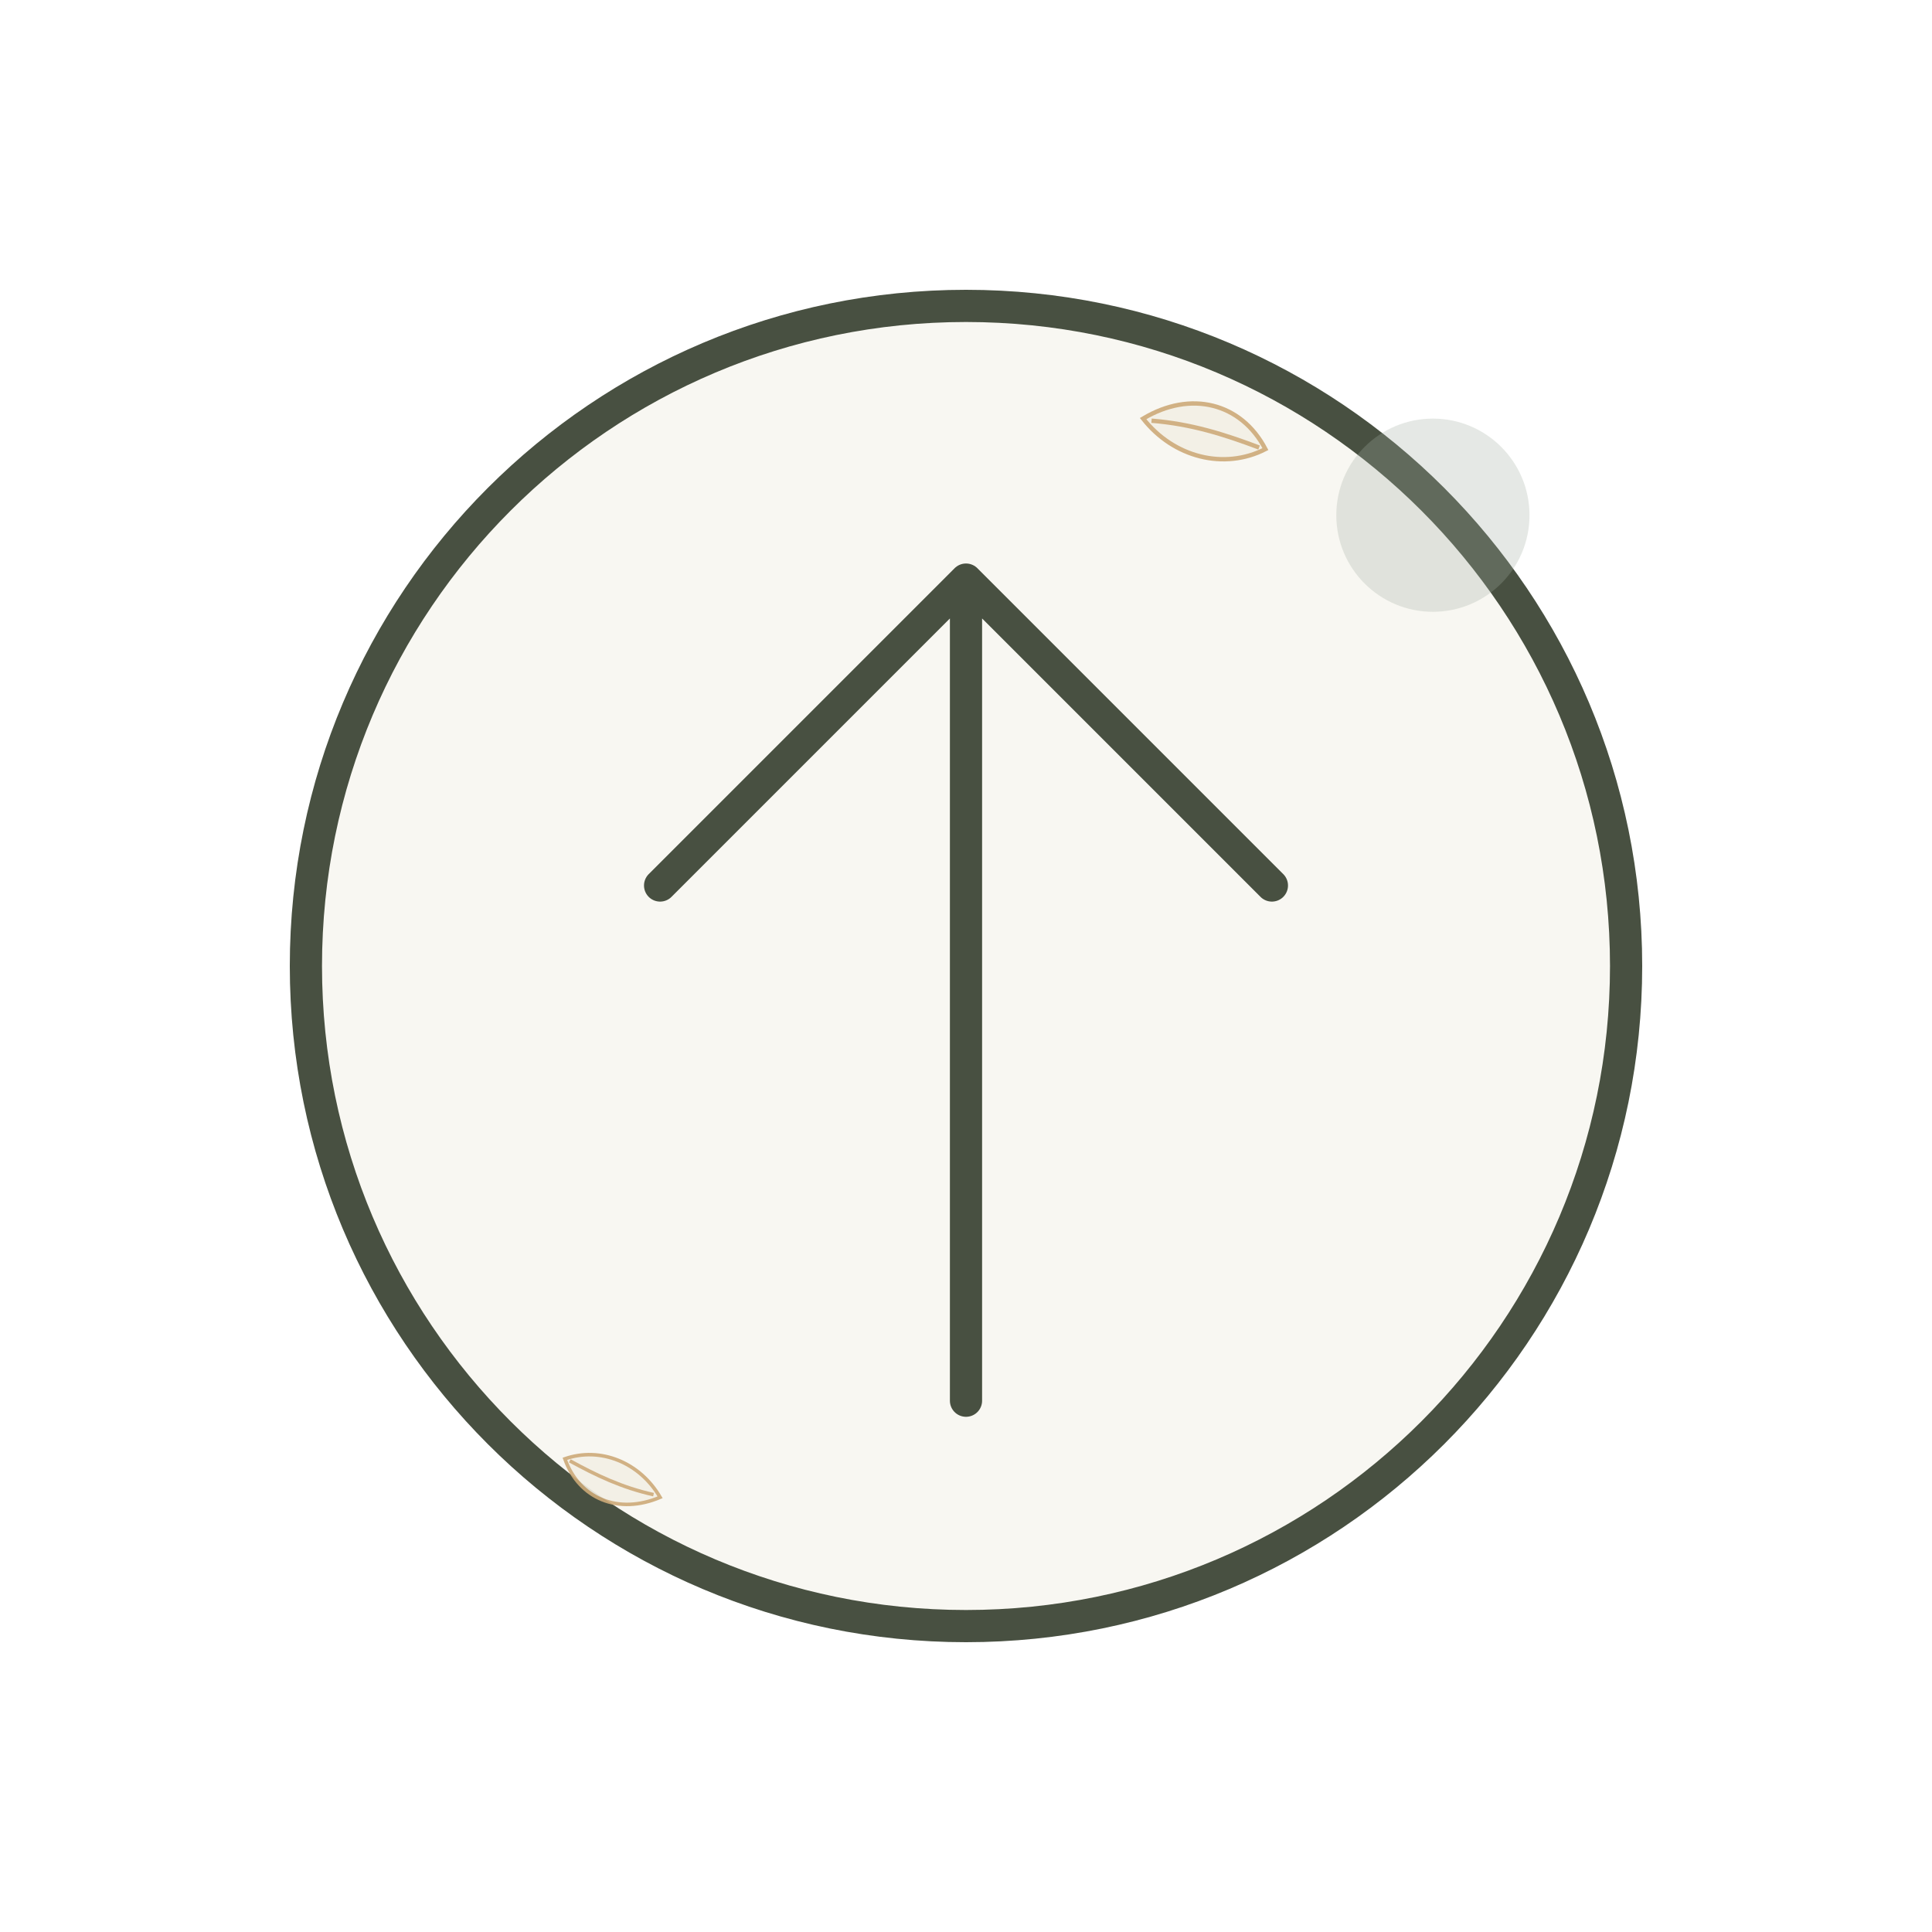
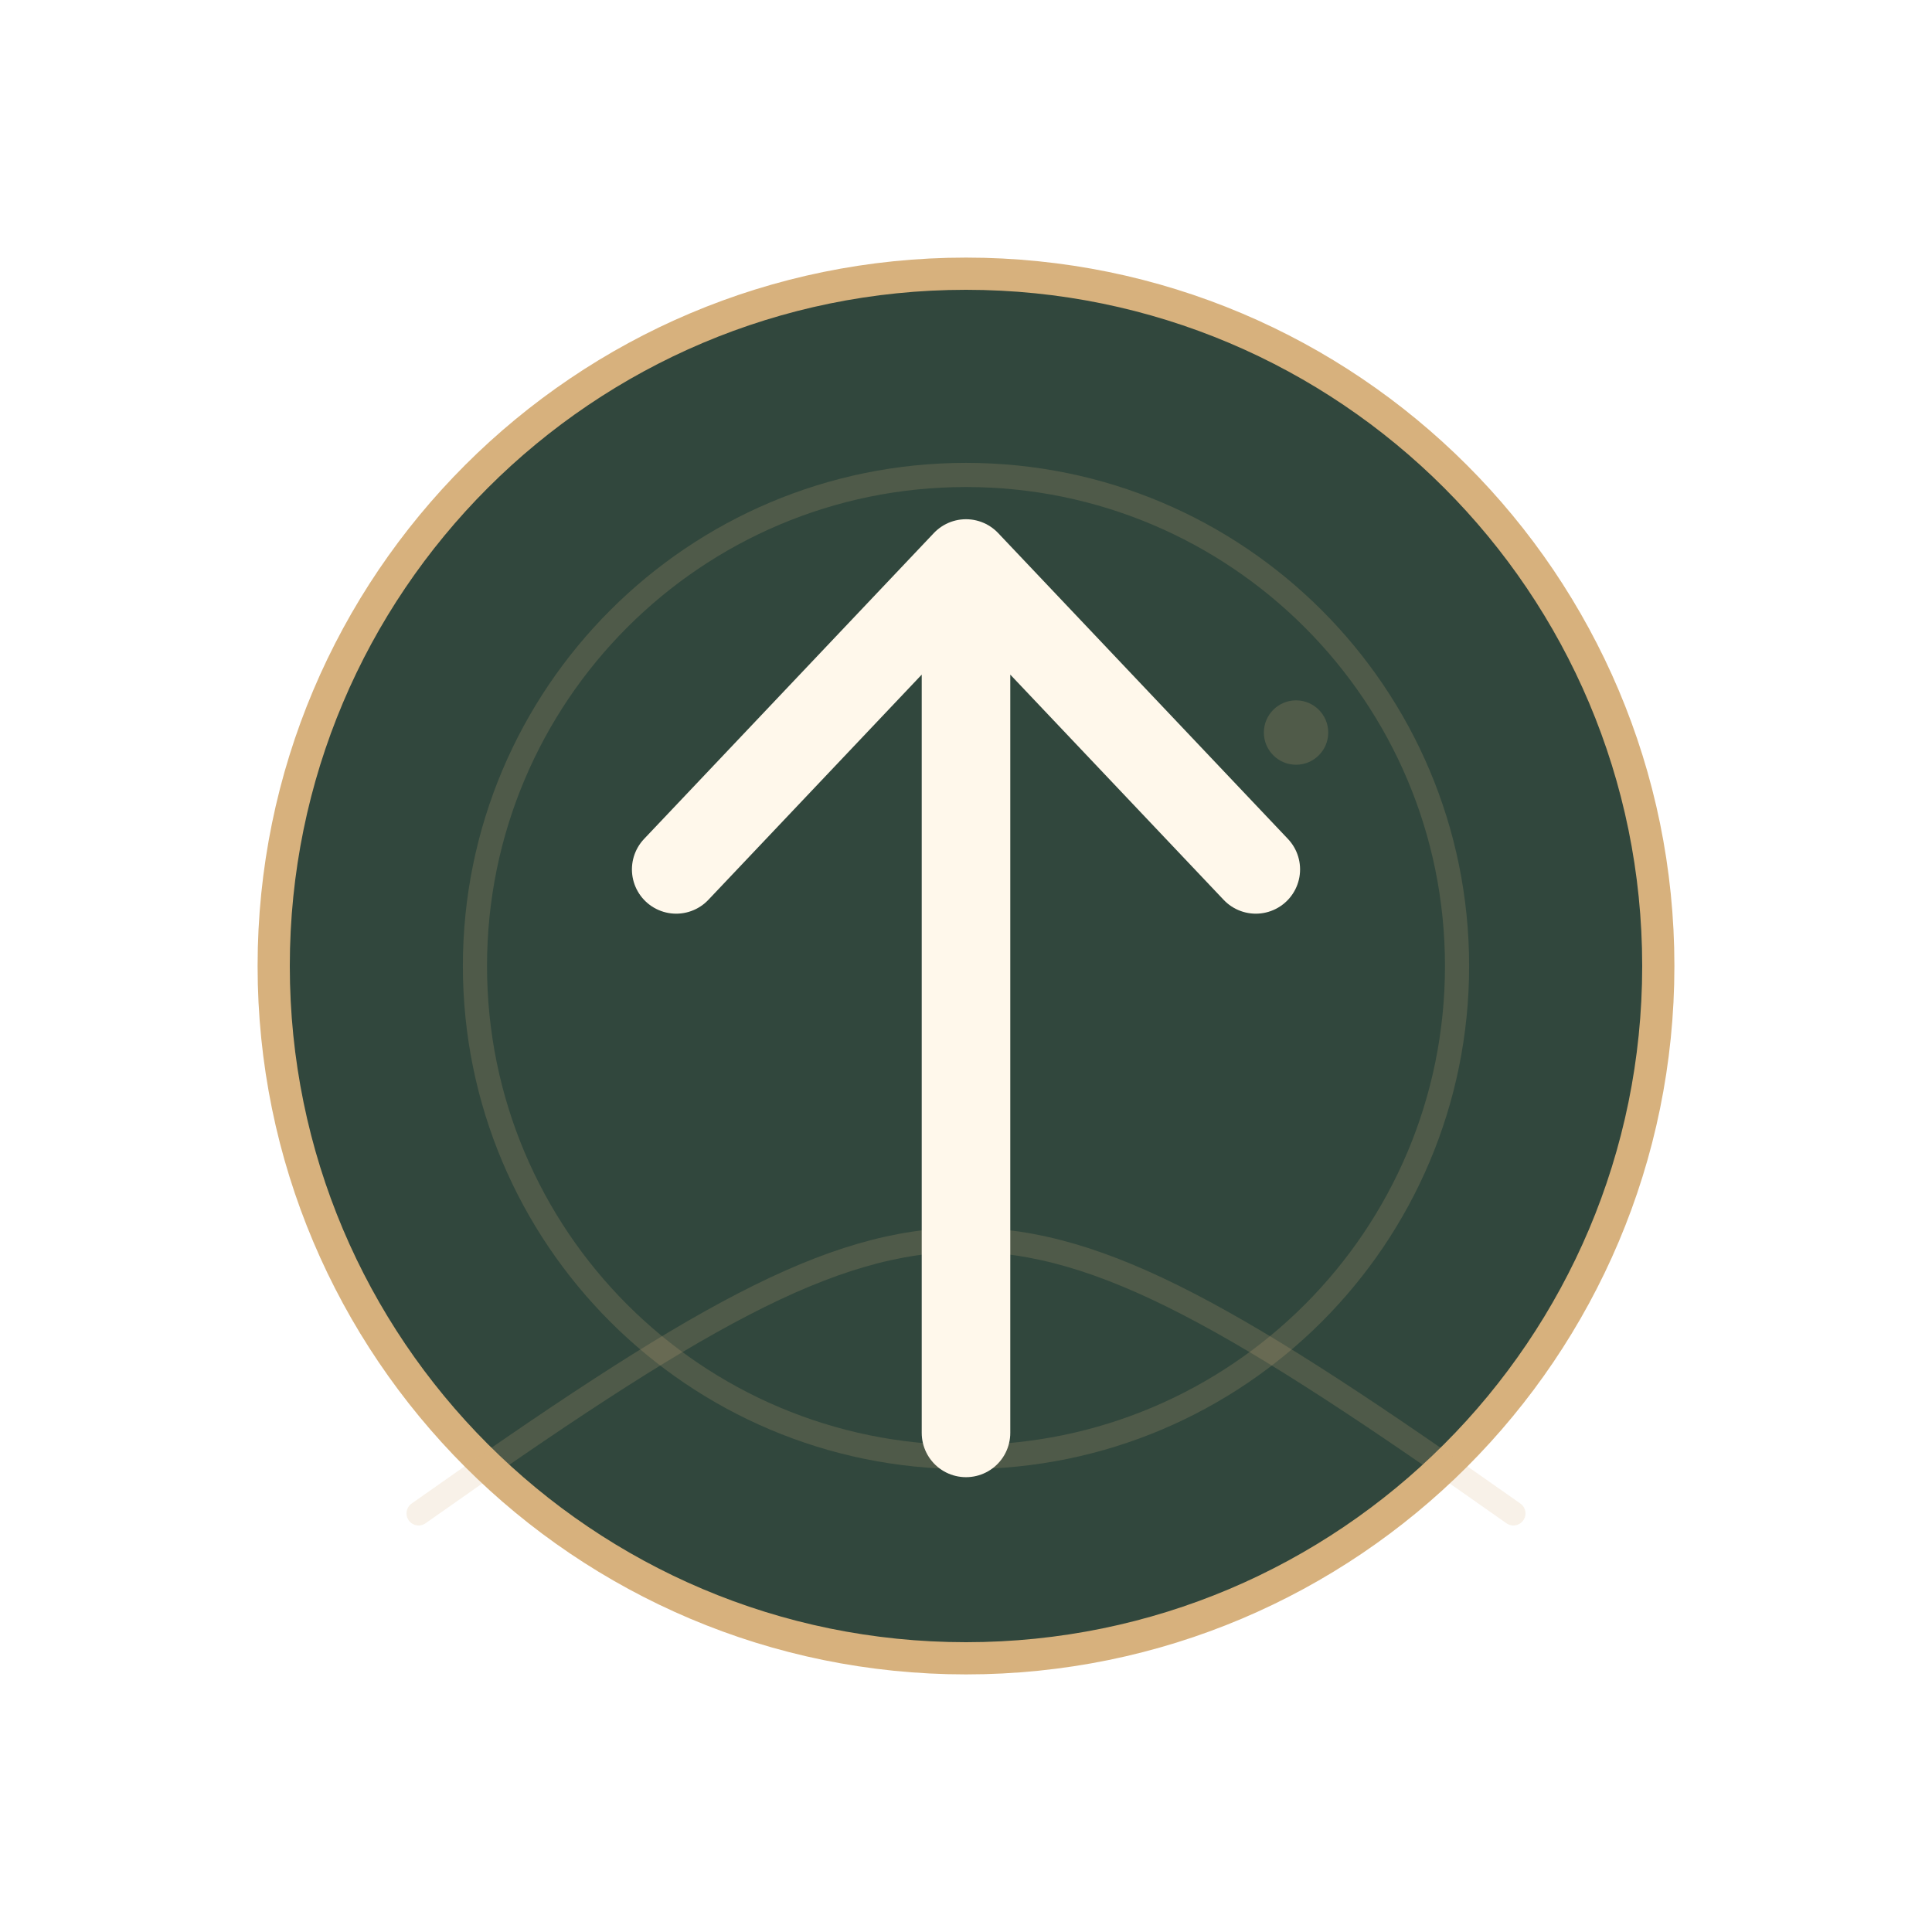
- <svg xmlns="http://www.w3.org/2000/svg" width="240" height="240" viewBox="0 0 240 240" fill="none" role="img" aria-label="Sofiati back to top icon">
-   <circle cx="120" cy="120" r="82" fill="#F8F7F2" stroke="#485041" stroke-width="4" />
-   <g stroke="#CDAA78" fill="#F3EFE4" stroke-width="2" opacity=".9">
-     <g transform="translate(142.00 52.00) rotate(374.00) scale(0.27)">
-       <path d="M0 0 C18 -18 42 -18 58 0 C42 14 18 14 0 0Z" />
-       <path d="M4 0 C22 -3 38 -2 55 0" />
-     </g>
-     <g transform="translate(82.00 186.00) rotate(-158.00) scale(0.22)">
-       <path d="M0 0 C18 -18 42 -18 58 0 C42 14 18 14 0 0Z" />
-       <path d="M4 0 C22 -3 38 -2 55 0" />
-     </g>
-   </g>
-   <g stroke="#485041" stroke-width="4" stroke-linecap="round" stroke-linejoin="round">
-     <path d="M120 174 V72 M82 110 L120 72 L158 110" />
-   </g>
-   <circle cx="178" cy="64" r="12" fill="#A2AEA0" opacity=".28" />
+ <svg xmlns="http://www.w3.org/2000/svg" width="240" height="240" viewBox="0 0 240 240" fill="none" role="img" aria-label="Back to top">
+   <rect x="34" y="34" width="172" height="172" rx="118" fill="#31473d" stroke="#d7b17d" stroke-width="4" />
+   <path d="M52 188C86 164 103 154 120 154s34 10 68 34" stroke="#d7b17d" stroke-width="3" stroke-linecap="round" opacity=".18" />
+   <circle cx="161" cy="91" r="4" fill="#d7b17d" opacity="0.185" />
+   <circle cx="120" cy="120" r="61" stroke="#d7b17d" stroke-width="3" opacity=".18" />
+   <path d="M120 178V70M84 108l36-38 36 38" stroke="#fff8eb" stroke-width="11" stroke-linecap="round" stroke-linejoin="round" />
</svg>
